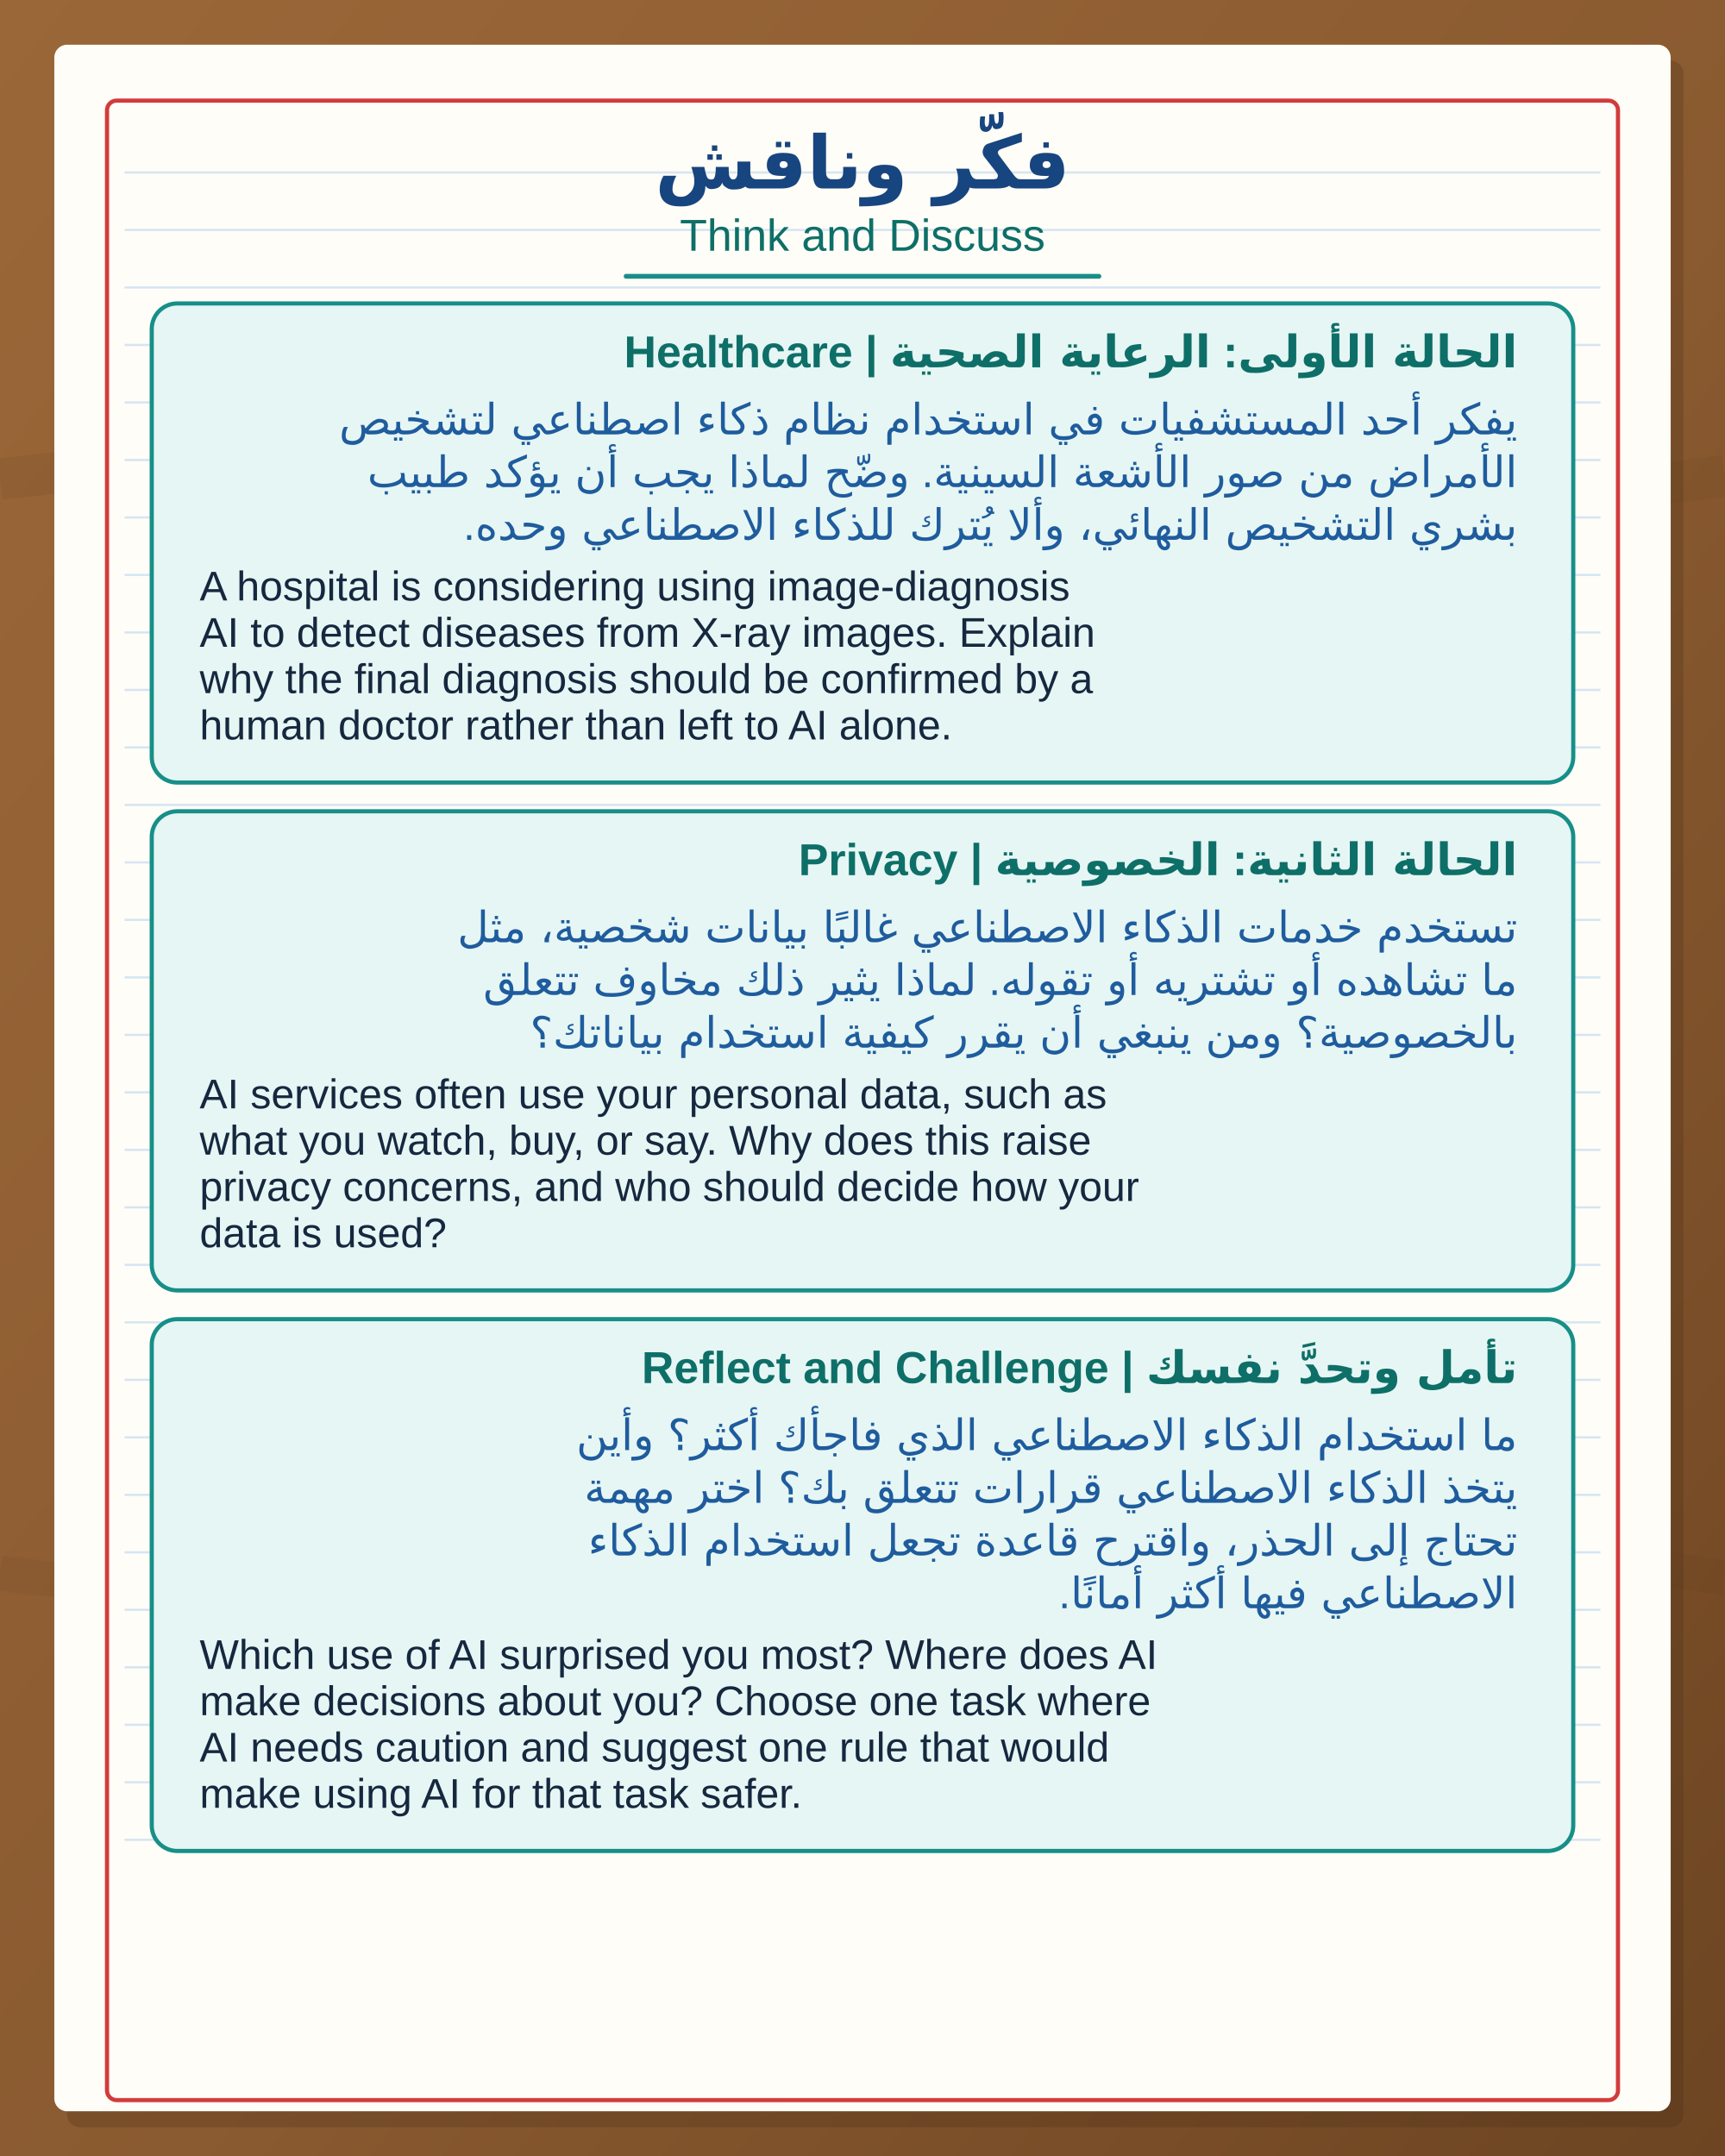
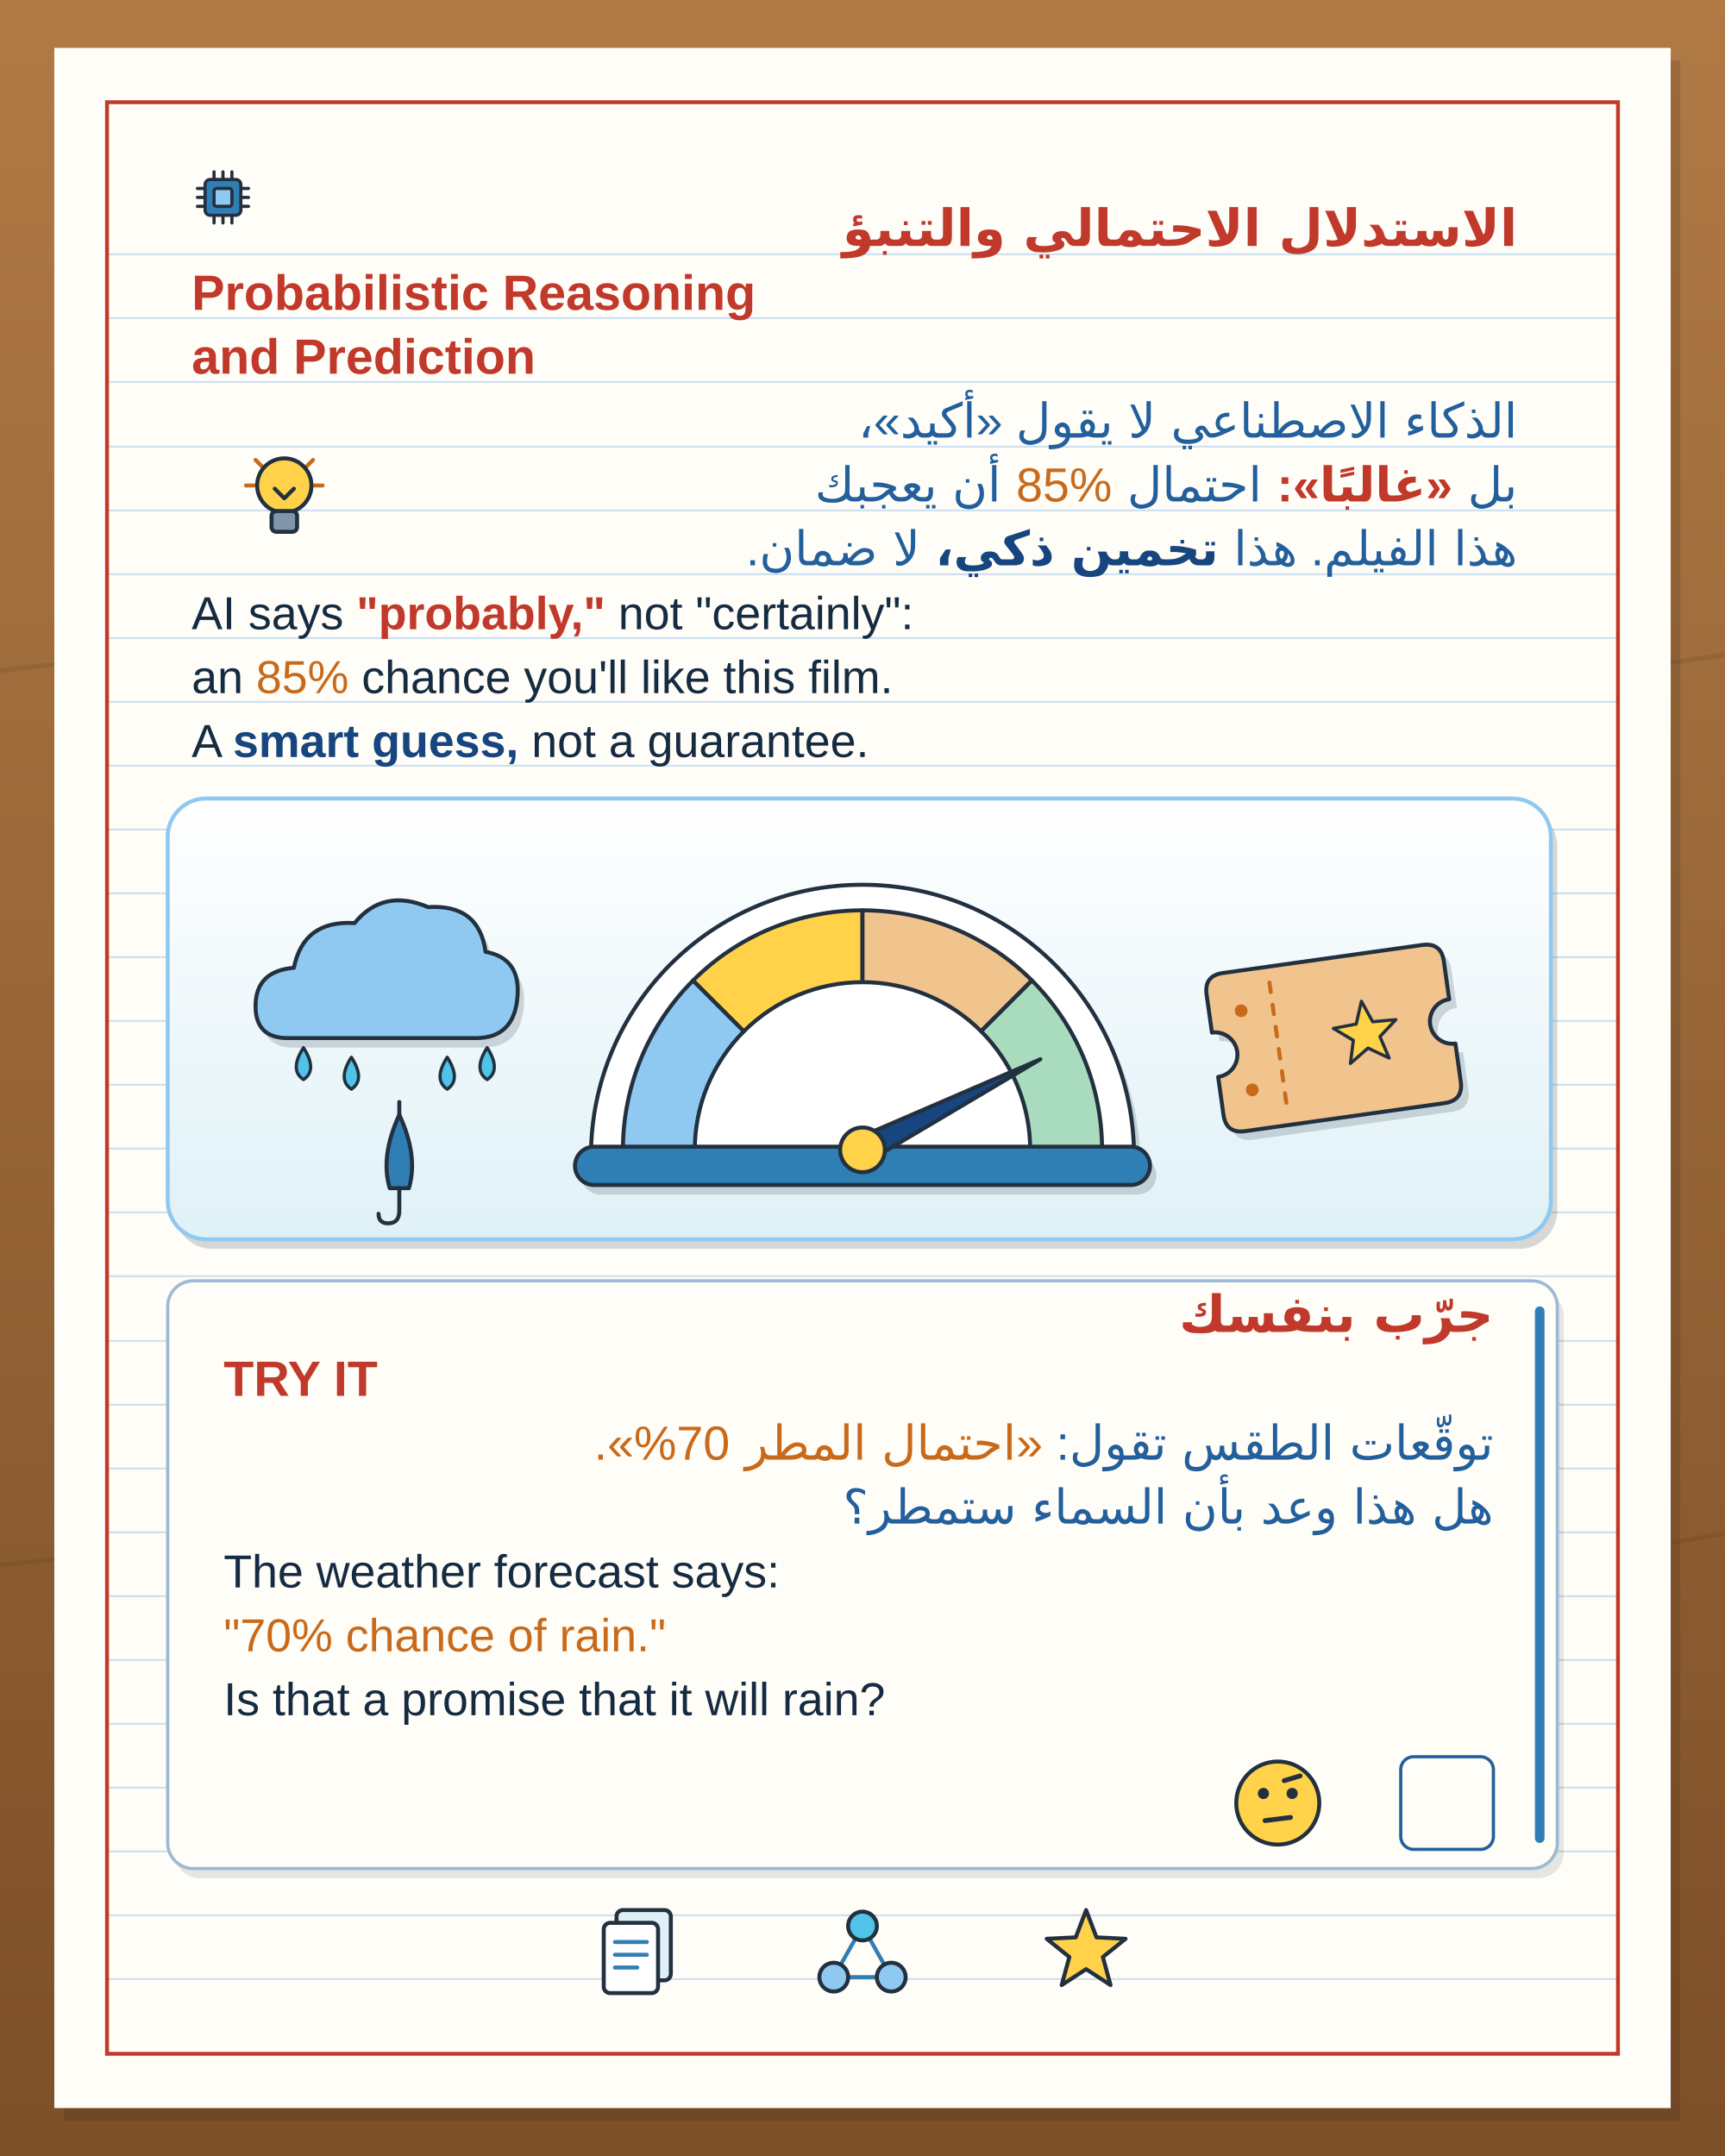
<svg xmlns="http://www.w3.org/2000/svg" width="1080" height="1350" viewBox="0 0 1080 1350" preserveAspectRatio="xMidYMid meet" style="width:100%;height:auto;max-width:1080px;display:block;margin:0 auto;">
  <defs>
-     <linearGradient id="woodBg" x1="0" y1="0" x2="1" y2="1">
-       <stop offset="0" stop-color="#9a6738" />
-       <stop offset="0.55" stop-color="#8a5a30" />
-       <stop offset="1" stop-color="#6d4522" />
+     <linearGradient id="pmDesk" x1="0" y1="0" x2="0" y2="1">
+       <stop offset="0" stop-color="#b07a45" />
+       <stop offset="1" stop-color="#7d4f28" />
+     </linearGradient>
+     <pattern id="pmRules" x="0" y="120" width="1080" height="40" patternUnits="userSpaceOnUse">
+       <line x1="0" y1="39.5" x2="1080" y2="39.5" stroke="#cfe0f0" stroke-width="1.4" />
+     </pattern>
+   </defs>
+   <rect x="0" y="0" width="1080" height="1350" fill="url(#pmDesk)" />
+   <path d="M0 420 C 300 380, 700 470, 1080 410" fill="none" stroke="#3a2411" stroke-width="3" opacity=".12" />
+   <path d="M0 980 C 350 940, 720 1030, 1080 960" fill="none" stroke="#3a2411" stroke-width="3" opacity=".12" />
+   <rect x="40" y="38" width="1012" height="1290" fill="#3a2411" opacity=".18" />
+   <rect x="34" y="30" width="1012" height="1290" fill="#fffdf7" />
+   <rect x="67" y="120" width="946" height="1152" fill="url(#pmRules)" />
+   <rect x="67" y="64" width="946" height="1222" fill="none" stroke="#c0392b" stroke-width="2.4" />
+   <defs>
+     <linearGradient id="ilBack" x1="0" y1="0" x2="0" y2="1">
+       <stop offset="0" stop-color="#ffffff" />
+       <stop offset="1" stop-color="#dff1f7" />
    </linearGradient>
  </defs>
-   <rect x="0" y="0" width="1080" height="1350" fill="url(#woodBg)" />
-   <path d="M0,300 C300,262 780,338 1080,298" fill="none" stroke="#5b3818" stroke-width="26" opacity="0.12" />
-   <path d="M0,985 C270,1022 800,942 1080,988" fill="none" stroke="#5b3818" stroke-width="22" opacity="0.10" />
-   <rect x="42" y="38" width="1012" height="1294" rx="8" fill="#3c2411" opacity="0.22" />
-   <rect x="34" y="28" width="1012" height="1294" rx="8" fill="#fffdf7" />
-   <g stroke="#cfe1f2" stroke-width="1.4" opacity="0.85">
-     <line x1="78" y1="108" x2="1002" y2="108" />
-     <line x1="78" y1="144" x2="1002" y2="144" />
-     <line x1="78" y1="180" x2="1002" y2="180" />
-     <line x1="78" y1="216" x2="1002" y2="216" />
-     <line x1="78" y1="252" x2="1002" y2="252" />
-     <line x1="78" y1="288" x2="1002" y2="288" />
-     <line x1="78" y1="324" x2="1002" y2="324" />
-     <line x1="78" y1="360" x2="1002" y2="360" />
-     <line x1="78" y1="396" x2="1002" y2="396" />
-     <line x1="78" y1="432" x2="1002" y2="432" />
-     <line x1="78" y1="468" x2="1002" y2="468" />
-     <line x1="78" y1="504" x2="1002" y2="504" />
-     <line x1="78" y1="540" x2="1002" y2="540" />
-     <line x1="78" y1="576" x2="1002" y2="576" />
-     <line x1="78" y1="612" x2="1002" y2="612" />
-     <line x1="78" y1="648" x2="1002" y2="648" />
-     <line x1="78" y1="684" x2="1002" y2="684" />
-     <line x1="78" y1="720" x2="1002" y2="720" />
-     <line x1="78" y1="756" x2="1002" y2="756" />
-     <line x1="78" y1="792" x2="1002" y2="792" />
-     <line x1="78" y1="828" x2="1002" y2="828" />
-     <line x1="78" y1="864" x2="1002" y2="864" />
-     <line x1="78" y1="900" x2="1002" y2="900" />
-     <line x1="78" y1="936" x2="1002" y2="936" />
-     <line x1="78" y1="972" x2="1002" y2="972" />
-     <line x1="78" y1="1008" x2="1002" y2="1008" />
-     <line x1="78" y1="1044" x2="1002" y2="1044" />
-     <line x1="78" y1="1080" x2="1002" y2="1080" />
-     <line x1="78" y1="1116" x2="1002" y2="1116" />
-     <line x1="78" y1="1152" x2="1002" y2="1152" />
+   <rect x="109" y="808" width="870" height="368" rx="16" fill="#22303f" opacity=".12" />
+   <rect x="105" y="802" width="870" height="368" rx="16" fill="#fffdf7" stroke="#9db9d6" stroke-width="2" />
+   <rect x="961" y="818" width="6" height="336" rx="3" fill="#2f7fb5" />
+   <rect x="877" y="1100" width="58" height="58" rx="8" fill="#fffdf7" stroke="#225f9c" stroke-width="2" />
+   <g stroke-linecap="round" stroke-linejoin="round">
+     <rect x="109" y="506" width="866" height="276" rx="24" fill="#22303f" opacity=".18" />
+     <rect x="105" y="500" width="866" height="276" rx="24" fill="url(#ilBack)" stroke="#8fc9f2" stroke-width="2.5" />
+     <path d="M374 730 A170 170 0 0 1 714 730 Z" fill="#22303f" opacity=".18" />
+     <rect x="364" y="724" width="360" height="24" rx="12" fill="#22303f" opacity=".18" />
+     <path d="M370 724 A170 170 0 0 1 710 724 Z" fill="#ffffff" stroke="#22303f" stroke-width="2.5" />
+     <g stroke="#22303f" stroke-width="2.5">
+       <path d="M390 720 A150 150 0 0 1 433.93 613.93 L465.75 645.75 A105 105 0 0 0 435 720 Z" fill="#8fc9f2" />
+       <path d="M433.93 613.93 A150 150 0 0 1 540 570 L540 615 A105 105 0 0 0 465.75 645.75 Z" fill="#ffd24a" />
+       <path d="M540 570 A150 150 0 0 1 646.07 613.93 L614.25 645.75 A105 105 0 0 0 540 615 Z" fill="#f0c48c" />
+       <path d="M646.07 613.93 A150 150 0 0 1 690 720 L645 720 A105 105 0 0 0 614.25 645.75 Z" fill="#a9dcbe" />
+       <rect x="360" y="718" width="360" height="24" rx="12" fill="#2f7fb5" />
+       <polygon points="651.4,663.25 543.63,727.13 536.37,712.87" fill="#17457f" />
+       <circle cx="540" cy="720" r="14" fill="#ffd24a" />
+     </g>
+     <g transform="rotate(-8 835 650)">
+       <path d="M776 606 H902 Q914 606 914 618 V642 A14 14 0 0 0 914 670 V694 Q914 706 902 706 H776 Q764 706 764 694 V670 A14 14 0 0 0 764 642 V618 Q764 606 776 606 Z" fill="#22303f" opacity=".18" />
+       <path d="M772 600 H898 Q910 600 910 612 V636 A14 14 0 0 0 910 664 V688 Q910 700 898 700 H772 Q760 700 760 688 V664 A14 14 0 0 0 760 636 V612 Q760 600 772 600 Z" fill="#f0c48c" stroke="#22303f" stroke-width="2.5" />
+       <line x1="800" y1="610" x2="800" y2="690" stroke="#c96a1b" stroke-width="2.5" stroke-dasharray="6 8" stroke-linecap="round" />
+       <circle cx="780" cy="625" r="4" fill="#c96a1b" />
+       <circle cx="780" cy="675" r="4" fill="#c96a1b" />
+       <g transform="translate(833 628) scale(.8)" stroke="#22303f" stroke-width="2.5">
+         <polygon points="28,2 34.5,19.1 52.7,20 38.5,31.4 43.3,49 28,39 12.7,49 17.5,31.4 3.3,20 21.5,19.1" fill="#ffd24a" />
+       </g>
+     </g>
+     <g transform="translate(4 6)">
+       <path d="M180 650 Q160 650 160 630 Q160 608 184 606 Q190 576 222 578 Q240 556 268 568 Q300 566 304 596 Q326 600 324 624 Q322 650 298 650 Z" fill="#22303f" opacity=".18" />
+     </g>
+     <path d="M180 650 Q160 650 160 630 Q160 608 184 606 Q190 576 222 578 Q240 556 268 568 Q300 566 304 596 Q326 600 324 624 Q322 650 298 650 Z" fill="#8fc9f2" stroke="#22303f" stroke-width="2.5" />
+     <g fill="#4fc3e8" stroke="#22303f" stroke-width="2">
+       <path d="M190 656 Q199 670 190 676 Q181 670 190 656 Z" />
+       <path d="M220 662 Q229 676 220 682 Q211 676 220 662 Z" />
+       <path d="M280 662 Q289 676 280 682 Q271 676 280 662 Z" />
+       <path d="M305 656 Q314 670 305 676 Q296 670 305 656 Z" />
+     </g>
+     <line x1="250" y1="690" x2="250" y2="698" stroke="#22303f" stroke-width="2.5" stroke-linecap="round" />
+     <path d="M250 698 Q262 724 256 744 H244 Q238 724 250 698 Z" fill="#2f7fb5" stroke="#22303f" stroke-width="2.5" />
+     <path d="M250 744 V758 Q250 766 243 766 Q237 766 237 760" fill="none" stroke="#22303f" stroke-width="2.5" stroke-linecap="round" />
  </g>
-   <rect x="67" y="63" width="946" height="1252" rx="6" fill="none" stroke="#d23b3b" stroke-width="2.6" />
-   <text x="540" y="118" direction="rtl" unicode-bidi="plaintext" text-anchor="middle" font-family="Tahoma, Arial, Segoe UI, sans-serif" font-size="46" font-weight="bold" fill="#17457f">فكّر وناقش</text>
-   <text x="540" y="157" direction="ltr" unicode-bidi="plaintext" text-anchor="middle" font-family="Segoe Print, Comic Sans MS, Arial, sans-serif" font-size="28" fill="#0e6f68">Think and Discuss</text>
-   <line x1="392" y1="173" x2="688" y2="173" stroke="#178f88" stroke-width="3" stroke-linecap="round" />
-   <rect x="95" y="190" width="890" height="300" rx="16" fill="#e6f6f4" stroke="#178f88" stroke-width="2.6" />
-   <text x="950" y="230" direction="rtl" unicode-bidi="plaintext" text-anchor="start" font-family="Tahoma, Arial, Segoe UI, sans-serif" font-size="28" font-weight="bold" fill="#0e6f68">الحالة الأولى: الرعاية الصحية | Healthcare</text>
-   <text x="950" y="272" direction="rtl" unicode-bidi="plaintext" text-anchor="start" font-family="Tahoma, Arial, Segoe UI, sans-serif" font-size="27" fill="#1f5c9e">
-     <tspan x="950" dy="0">يفكر أحد المستشفيات في استخدام نظام ذكاء اصطناعي لتشخيص</tspan>
-     <tspan x="950" dy="33">الأمراض من صور الأشعة السينية. وضّح لماذا يجب أن يؤكد طبيب</tspan>
-     <tspan x="950" dy="33">بشري التشخيص النهائي، وألا يُترك للذكاء الاصطناعي وحده.</tspan>
+   <g transform="translate(122 106) scale(.8)" stroke="#22303f" stroke-width="2.5" stroke-linecap="round" stroke-linejoin="round">
+     <path d="M15 8 V2 M22 8 V2 M29 8 V2 M15 36 V42 M22 36 V42 M29 36 V42 M8 15 H2 M8 22 H2 M8 29 H2 M36 15 H42 M36 22 H42 M36 29 H42" fill="none" />
+     <rect x="8" y="8" width="28" height="28" rx="4" fill="#2f7fb5" />
+     <rect x="15" y="15" width="14" height="14" rx="2" fill="#8fc9f2" />
+   </g>
+   <g transform="translate(150 282)" stroke="#22303f" stroke-width="2.5" stroke-linecap="round" stroke-linejoin="round">
+     <path d="M4 22 H9 M47 22 H52 M10 6 L14 10 M46 6 L42 10" fill="none" stroke="#c96a1b" />
+     <circle cx="28" cy="22" r="17" fill="#ffd24a" />
+     <path d="M22 24 L28 30 L34 24" fill="none" />
+     <rect x="20" y="38" width="16" height="13" rx="3" fill="#7f95ab" />
+   </g>
+   <g transform="translate(800 1129)">
+     <circle cx="0" cy="0" r="26" fill="#ffd24a" stroke="#22303f" stroke-width="2.5" />
+     <circle cx="-9" cy="-6" r="3.5" fill="#22303f" />
+     <circle cx="9" cy="-6" r="3.5" fill="#22303f" />
+     <path d="M -8 11 L 8 9" fill="none" stroke="#22303f" stroke-width="3" stroke-linecap="round" />
+     <path d="M 4 -14 L 14 -17" fill="none" stroke="#22303f" stroke-width="3" stroke-linecap="round" />
+   </g>
+   <g transform="translate(372 1194)" stroke="#22303f" stroke-width="2.5" stroke-linecap="round" stroke-linejoin="round">
+     <rect x="14" y="2" width="34" height="44" rx="4" fill="#dff1f7" />
+     <rect x="6" y="10" width="34" height="44" rx="4" fill="#ffffff" />
+     <path d="M13 22 H33 M13 30 H33 M13 38 H27" fill="none" stroke="#2f7fb5" />
+   </g>
+   <g transform="translate(512 1194)" stroke="#22303f" stroke-width="2.5" stroke-linecap="round" stroke-linejoin="round">
+     <path d="M28 12 L10 44 M28 12 L46 44 M10 44 H46" fill="none" stroke="#2f7fb5" />
+     <circle cx="28" cy="12" r="9" fill="#4fc3e8" />
+     <circle cx="10" cy="44" r="9" fill="#8fc9f2" />
+     <circle cx="46" cy="44" r="9" fill="#8fc9f2" />
+   </g>
+   <g transform="translate(652 1194)" stroke="#22303f" stroke-width="2.5" stroke-linecap="round" stroke-linejoin="round">
+     <polygon points="28,2 34.5,19.1 52.7,20 38.5,31.4 43.3,49 28,39 12.7,49 17.5,31.4 3.3,20 21.5,19.1" fill="#ffd24a" />
+   </g>
+   <text x="950" y="154" direction="rtl" unicode-bidi="plaintext" text-anchor="start" font-family="Tahoma, Arial, Segoe UI, sans-serif" font-size="32" font-weight="bold" fill="#c0392b">
+     <tspan x="950" dy="0">الاستدلال الاحتمالي والتنبؤ</tspan>
  </text>
-   <text x="125" y="376" direction="ltr" unicode-bidi="plaintext" text-anchor="start" font-family="Segoe Print, Comic Sans MS, Arial, sans-serif" font-size="26" fill="#16283f">
-     <tspan x="125" dy="0">A hospital is considering using image-diagnosis</tspan>
-     <tspan x="125" dy="29">AI to detect diseases from X-ray images. Explain</tspan>
-     <tspan x="125" dy="29">why the final diagnosis should be confirmed by a</tspan>
-     <tspan x="125" dy="29">human doctor rather than left to AI alone.</tspan>
+   <text x="120" y="194" direction="ltr" unicode-bidi="plaintext" text-anchor="start" font-family="Segoe Print, Comic Sans MS, Arial, sans-serif" font-size="31" font-weight="bold" fill="#c0392b">
+     <tspan x="120" dy="0">Probabilistic Reasoning</tspan>
+     <tspan x="120" dy="40">and Prediction</tspan>
  </text>
-   <rect x="95" y="508" width="890" height="300" rx="16" fill="#e6f6f4" stroke="#178f88" stroke-width="2.6" />
-   <text x="950" y="548" direction="rtl" unicode-bidi="plaintext" text-anchor="start" font-family="Tahoma, Arial, Segoe UI, sans-serif" font-size="28" font-weight="bold" fill="#0e6f68">الحالة الثانية: الخصوصية | Privacy</text>
-   <text x="950" y="590" direction="rtl" unicode-bidi="plaintext" text-anchor="start" font-family="Tahoma, Arial, Segoe UI, sans-serif" font-size="27" fill="#1f5c9e">
-     <tspan x="950" dy="0">تستخدم خدمات الذكاء الاصطناعي غالبًا بيانات شخصية، مثل</tspan>
-     <tspan x="950" dy="33">ما تشاهده أو تشتريه أو تقوله. لماذا يثير ذلك مخاوف تتعلق</tspan>
-     <tspan x="950" dy="33">بالخصوصية؟ ومن ينبغي أن يقرر كيفية استخدام بياناتك؟</tspan>
+   <text x="950" y="274" direction="rtl" unicode-bidi="plaintext" text-anchor="start" font-family="Tahoma, Arial, Segoe UI, sans-serif" font-size="30" fill="#225f9c">
+     <tspan x="950" dy="0">الذكاء الاصطناعي لا يقول «أكيد»،</tspan>
+     <tspan x="950" dy="40">بل <tspan font-weight="bold" fill="#c0392b">«غالبًا»:</tspan> احتمال <tspan fill="#c96a1b">85%</tspan> أن يعجبك</tspan>
+     <tspan x="950" dy="40">هذا الفيلم. هذا <tspan font-weight="bold" fill="#17457f">تخمين ذكي،</tspan> لا ضمان.</tspan>
  </text>
-   <text x="125" y="694" direction="ltr" unicode-bidi="plaintext" text-anchor="start" font-family="Segoe Print, Comic Sans MS, Arial, sans-serif" font-size="26" fill="#16283f">
-     <tspan x="125" dy="0">AI services often use your personal data, such as</tspan>
-     <tspan x="125" dy="29">what you watch, buy, or say. Why does this raise</tspan>
-     <tspan x="125" dy="29">privacy concerns, and who should decide how your</tspan>
-     <tspan x="125" dy="29">data is used?</tspan>
+   <text x="120" y="394" direction="ltr" unicode-bidi="plaintext" text-anchor="start" font-family="Segoe Print, Comic Sans MS, Arial, sans-serif" font-size="29" fill="#152b42">
+     <tspan x="120" dy="0">AI says <tspan font-weight="bold" fill="#c0392b">"probably,"</tspan> not "certainly":</tspan>
+     <tspan x="120" dy="40">an <tspan fill="#c96a1b">85%</tspan> chance you'll like this film.</tspan>
+     <tspan x="120" dy="40">A <tspan font-weight="bold" fill="#17457f">smart guess,</tspan> not a guarantee.</tspan>
  </text>
-   <rect x="95" y="826" width="890" height="333" rx="16" fill="#e6f6f4" stroke="#178f88" stroke-width="2.6" />
-   <text x="950" y="866" direction="rtl" unicode-bidi="plaintext" text-anchor="start" font-family="Tahoma, Arial, Segoe UI, sans-serif" font-size="28" font-weight="bold" fill="#0e6f68">تأمل وتحدَّ نفسك | Reflect and Challenge</text>
-   <text x="950" y="908" direction="rtl" unicode-bidi="plaintext" text-anchor="start" font-family="Tahoma, Arial, Segoe UI, sans-serif" font-size="27" fill="#1f5c9e">
-     <tspan x="950" dy="0">ما استخدام الذكاء الاصطناعي الذي فاجأك أكثر؟ وأين</tspan>
-     <tspan x="950" dy="33">يتخذ الذكاء الاصطناعي قرارات تتعلق بك؟ اختر مهمة</tspan>
-     <tspan x="950" dy="33">تحتاج إلى الحذر، واقترح قاعدة تجعل استخدام الذكاء</tspan>
-     <tspan x="950" dy="33">الاصطناعي فيها أكثر أمانًا.</tspan>
+   <text x="935" y="834" direction="rtl" unicode-bidi="plaintext" text-anchor="start" font-family="Tahoma, Arial, Segoe UI, sans-serif" font-size="32" font-weight="bold" fill="#c0392b">
+     <tspan x="935" dy="0">جرّب بنفسك</tspan>
  </text>
-   <text x="125" y="1045" direction="ltr" unicode-bidi="plaintext" text-anchor="start" font-family="Segoe Print, Comic Sans MS, Arial, sans-serif" font-size="26" fill="#16283f">
-     <tspan x="125" dy="0">Which use of AI surprised you most? Where does AI</tspan>
-     <tspan x="125" dy="29">make decisions about you? Choose one task where</tspan>
-     <tspan x="125" dy="29">AI needs caution and suggest one rule that would</tspan>
-     <tspan x="125" dy="29">make using AI for that task safer.</tspan>
+   <text x="140" y="874" direction="ltr" unicode-bidi="plaintext" text-anchor="start" font-family="Segoe Print, Comic Sans MS, Arial, sans-serif" font-size="31" font-weight="bold" fill="#c0392b">
+     <tspan x="140" dy="0">TRY IT</tspan>
+   </text>
+   <text x="935" y="914" direction="rtl" unicode-bidi="plaintext" text-anchor="start" font-family="Tahoma, Arial, Segoe UI, sans-serif" font-size="30" fill="#225f9c">
+     <tspan x="935" dy="0">توقّعات الطقس تقول: <tspan fill="#c96a1b">«احتمال المطر 70%».</tspan>
+     </tspan>
+     <tspan x="935" dy="40">هل هذا وعد بأن السماء ستمطر؟</tspan>
+   </text>
+   <text x="140" y="994" direction="ltr" unicode-bidi="plaintext" text-anchor="start" font-family="Segoe Print, Comic Sans MS, Arial, sans-serif" font-size="29" fill="#152b42">
+     <tspan x="140" dy="0">The weather forecast says:</tspan>
+     <tspan x="140" dy="40">
+       <tspan fill="#c96a1b">"70% chance of rain."</tspan>
+     </tspan>
+     <tspan x="140" dy="40">Is that a promise that it will rain?</tspan>
  </text>
</svg>
